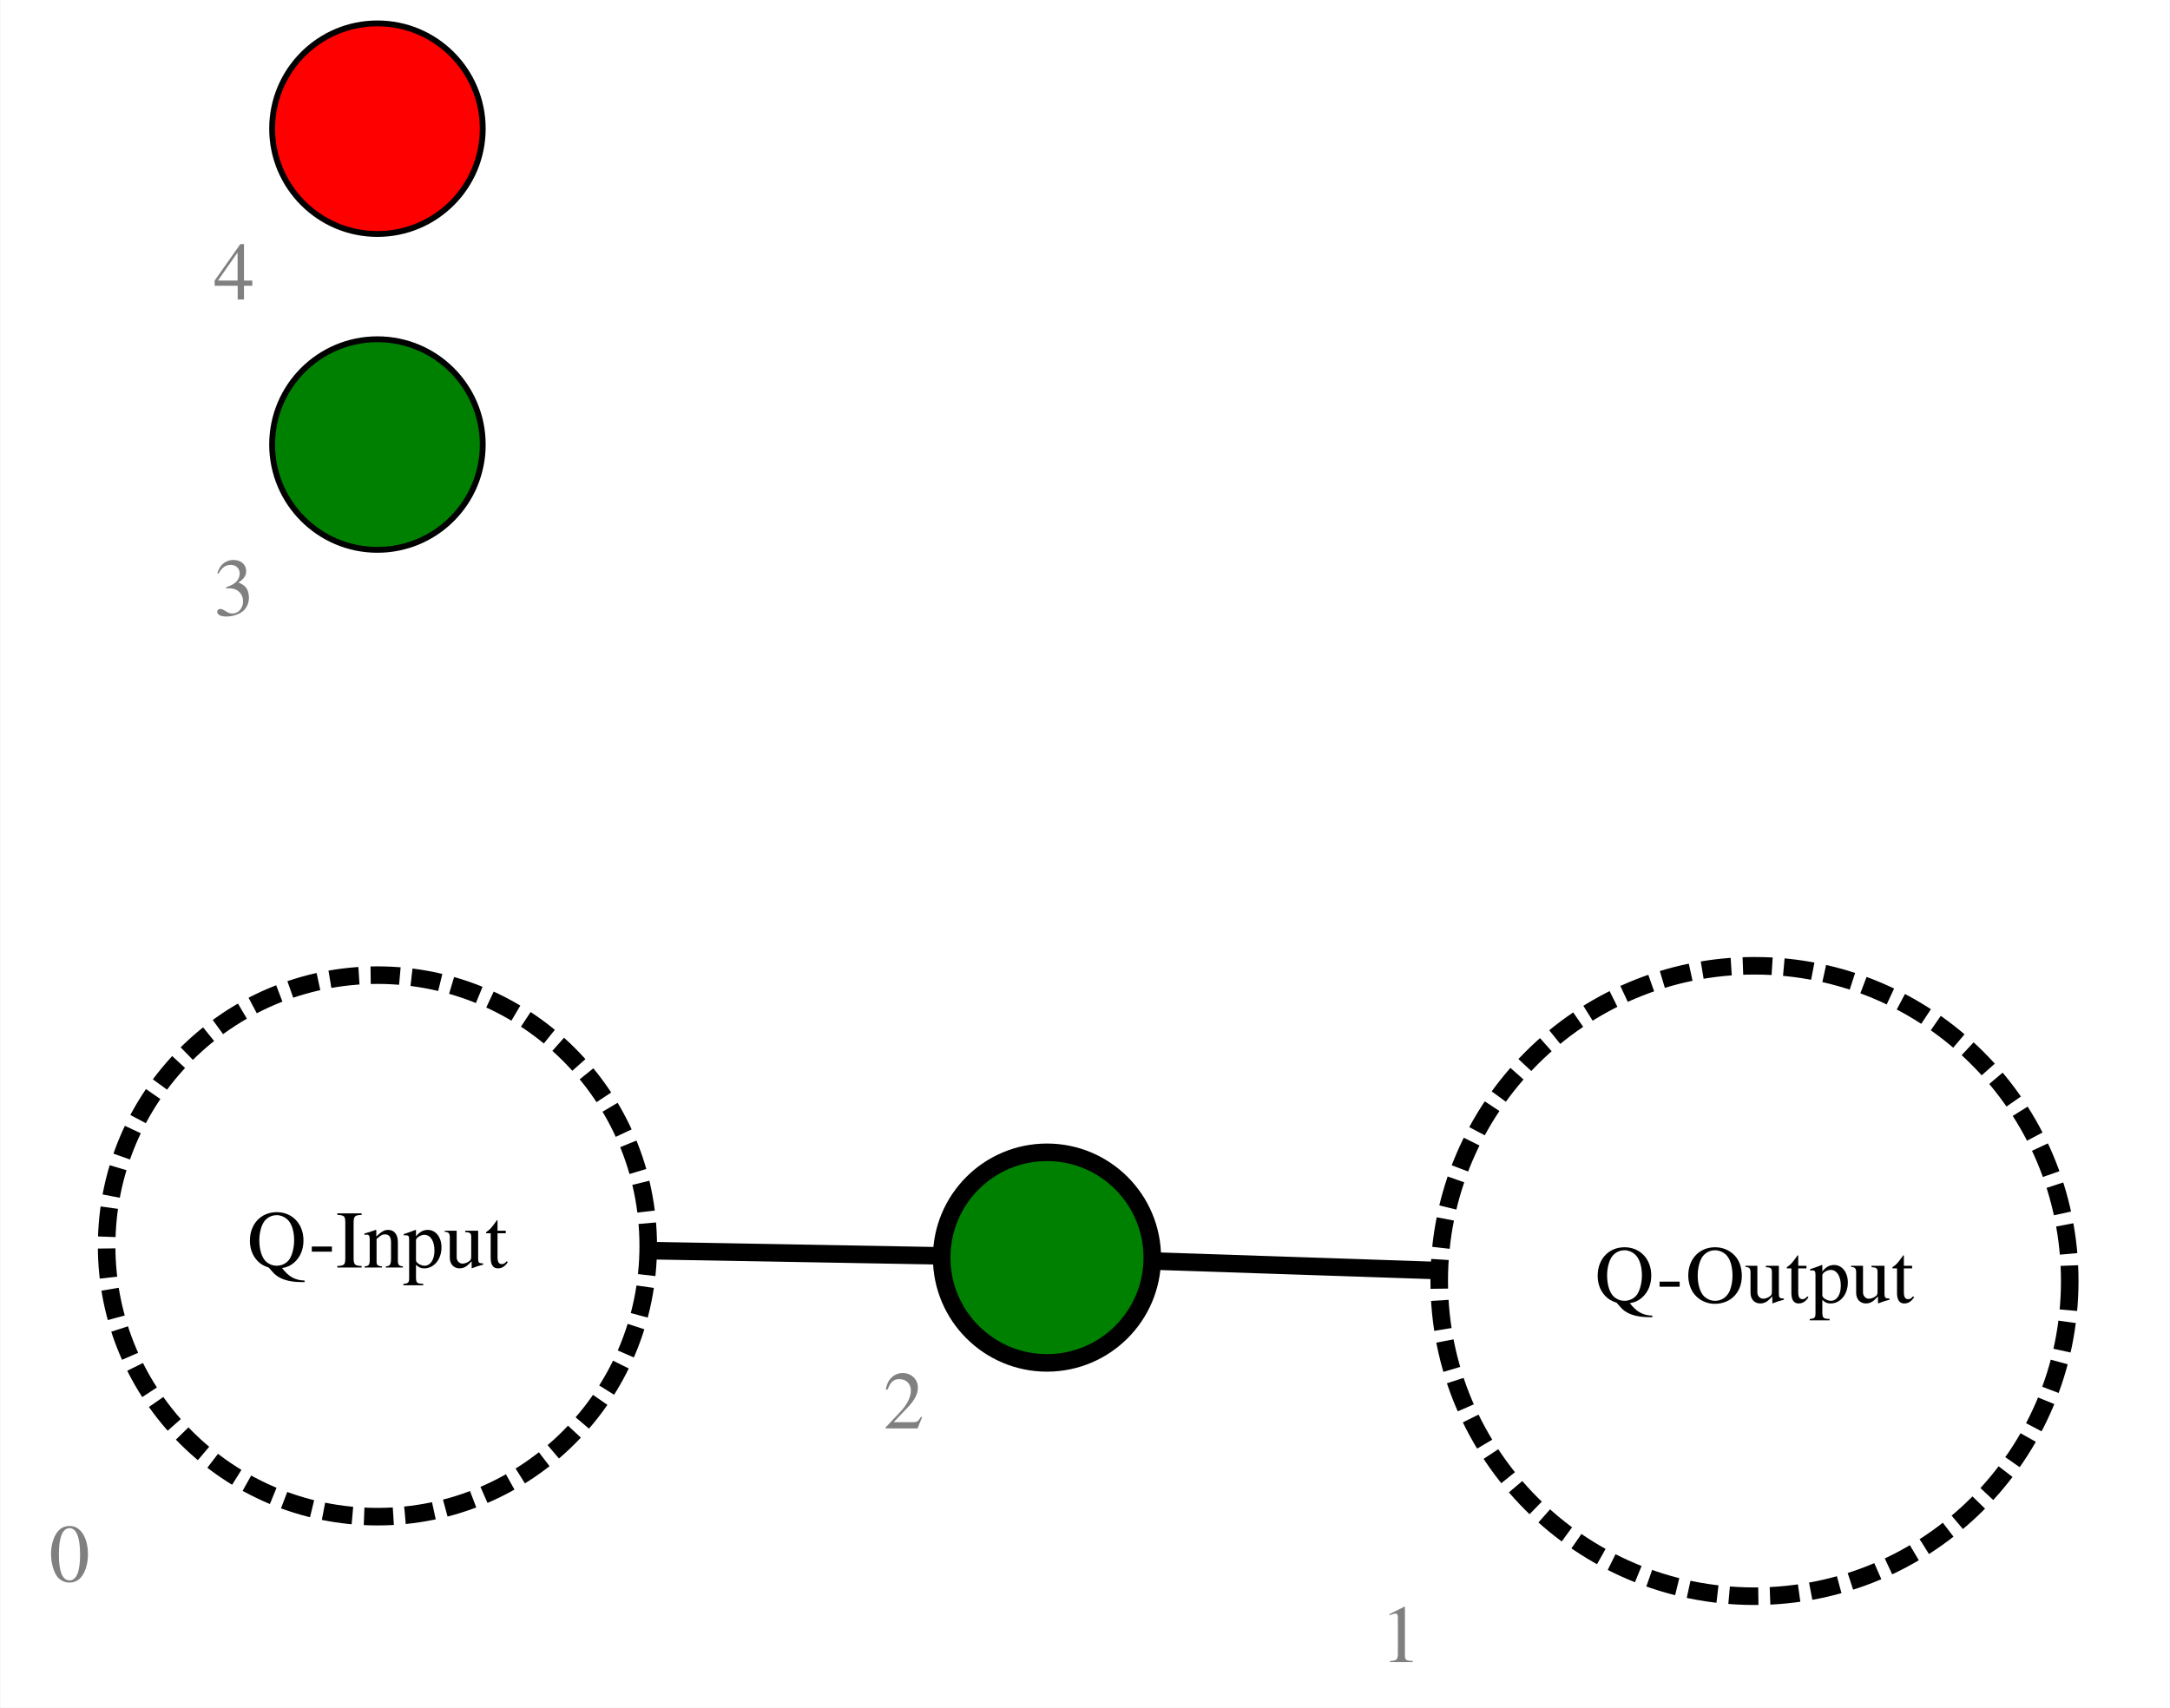
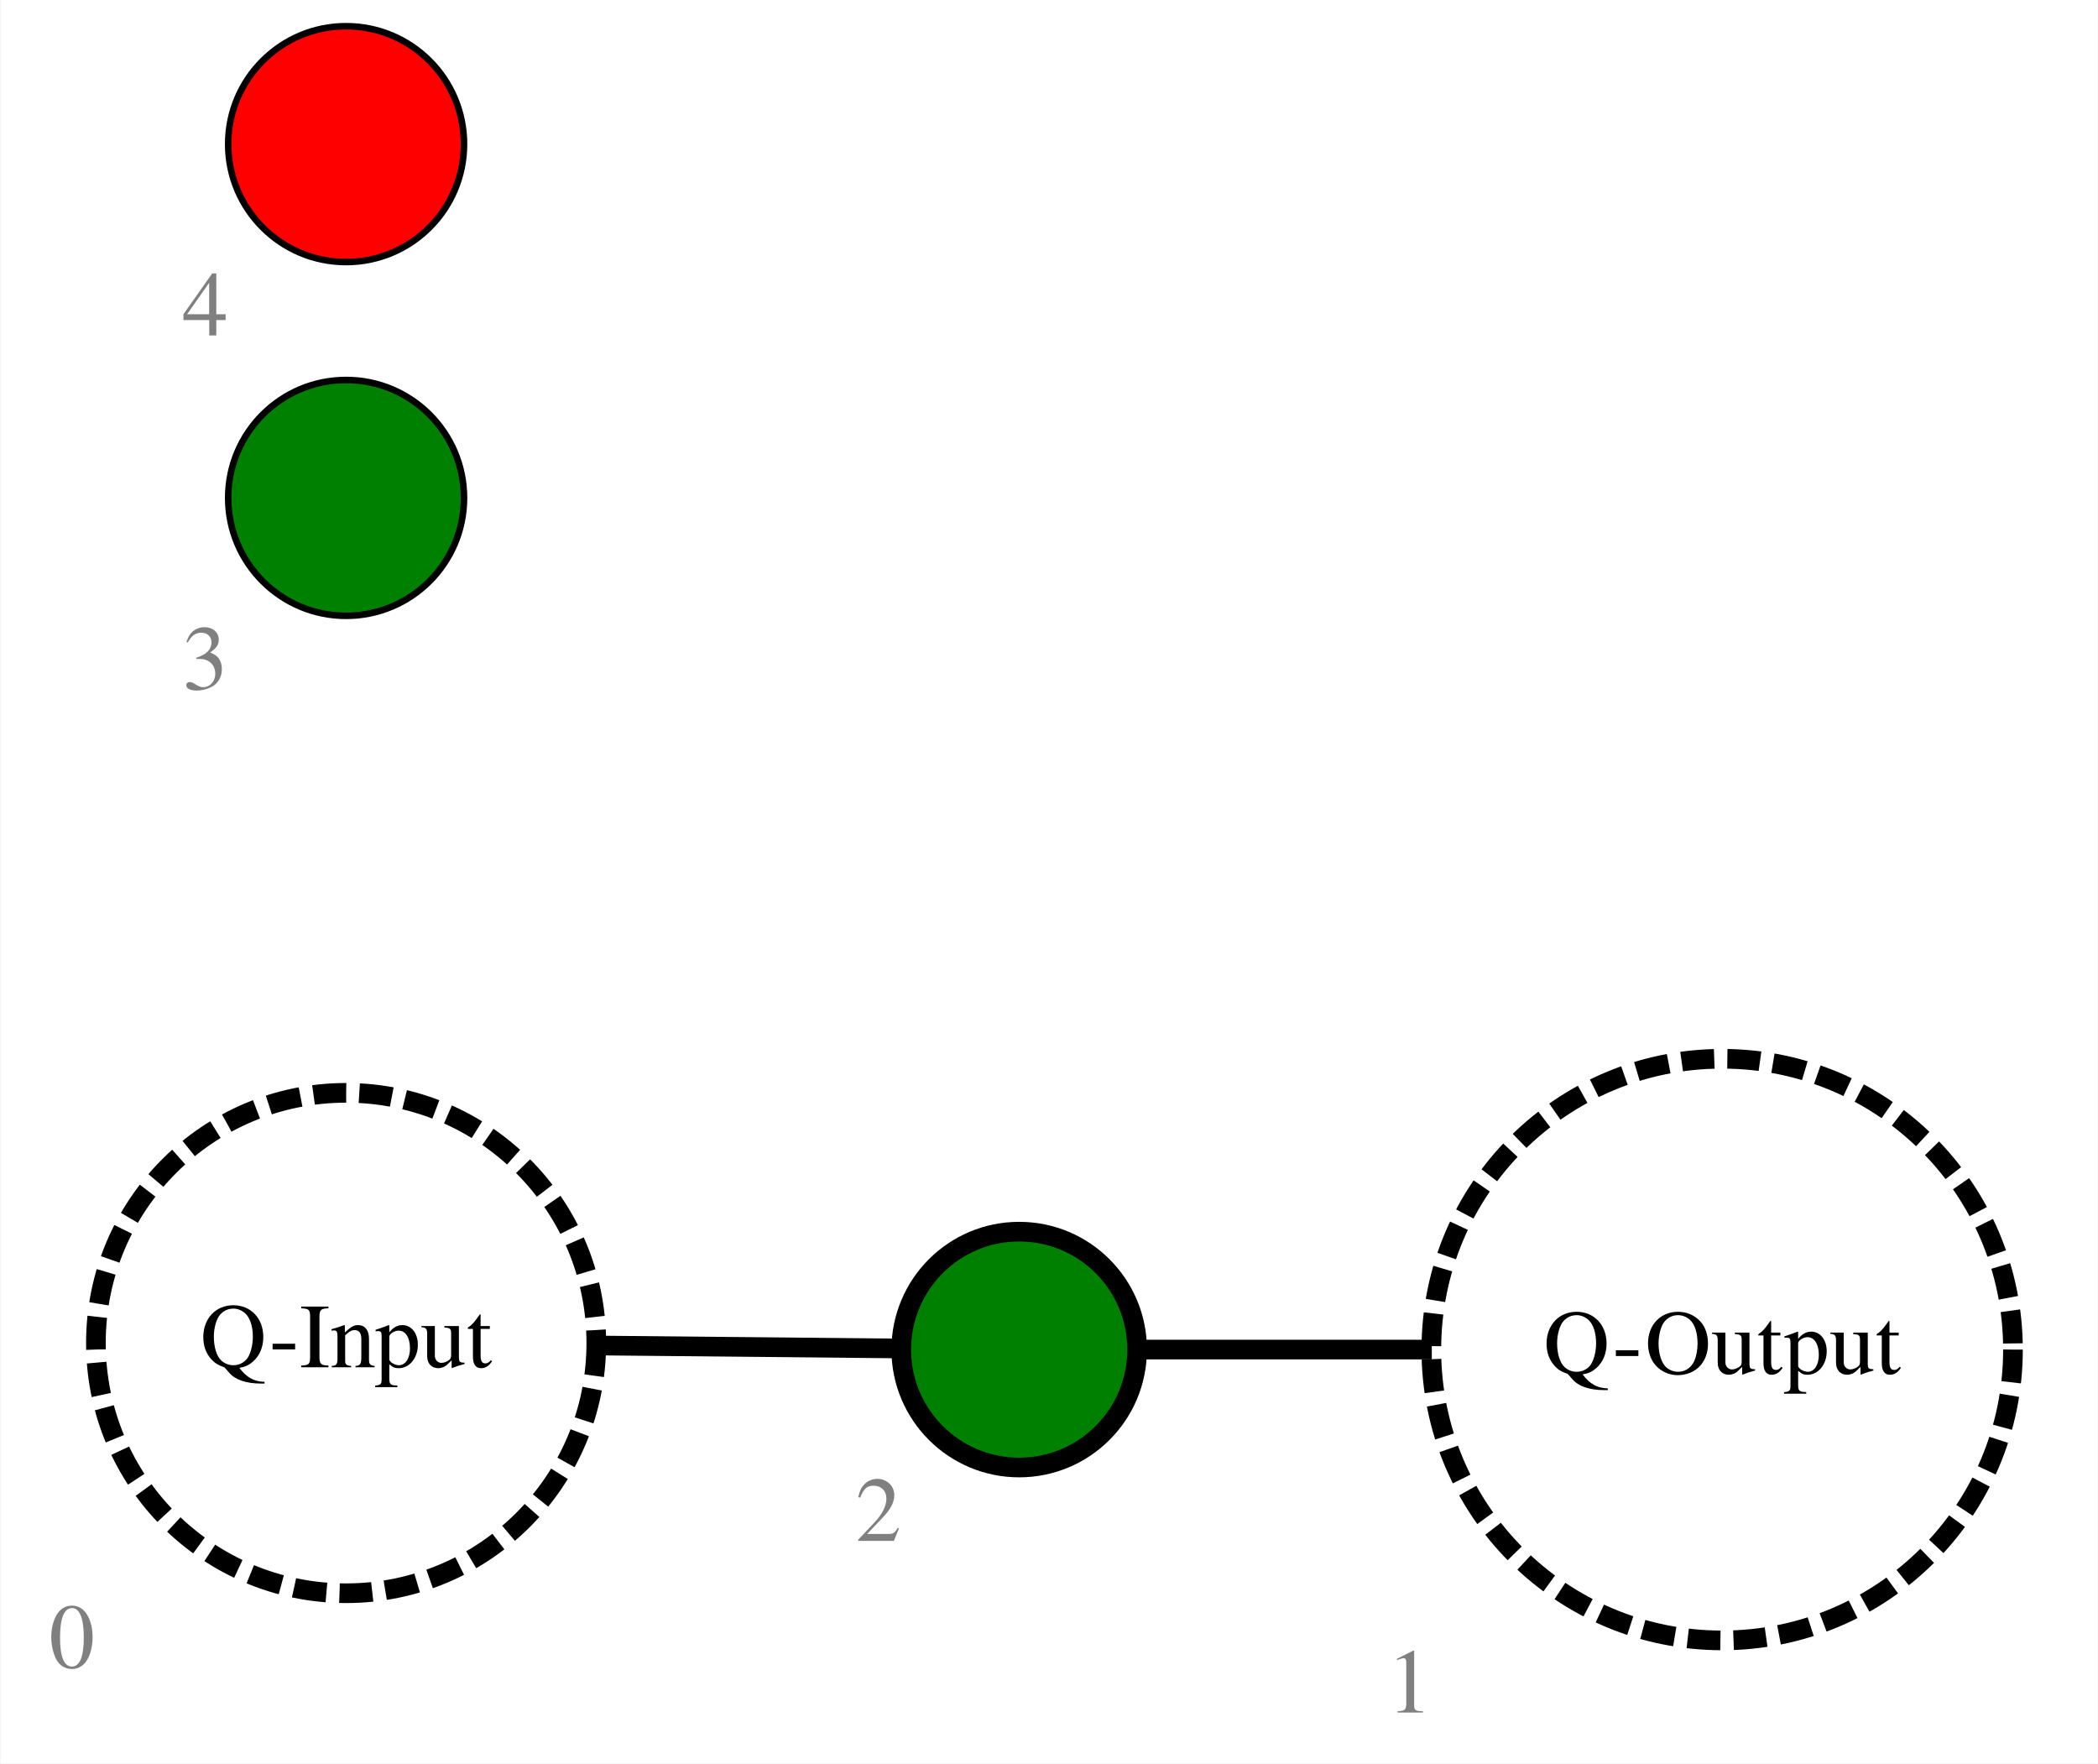
- <svg xmlns="http://www.w3.org/2000/svg" xmlns:xlink="http://www.w3.org/1999/xlink" width="371pt" height="292pt" viewBox="0.00 0.00 370.78 291.95">
-   <g id="graph0" class="graph" transform="scale(1 1) rotate(0) translate(4 287.95)">
-     <polygon fill="white" stroke="transparent" points="-4,4 -4,-287.95 366.78,-287.95 366.78,4 -4,4" />
+ <svg xmlns="http://www.w3.org/2000/svg" xmlns:xlink="http://www.w3.org/1999/xlink" width="320pt" height="269pt" viewBox="0.00 0.00 320.08 269.20">
+   <g id="graph0" class="graph" transform="scale(1 1) rotate(0) translate(4 265.2)">
+     <polygon fill="white" stroke="none" points="-4,4 -4,-265.2 316.08,-265.2 316.08,4 -4,4" />
    <g id="node1" class="node">
      <g id="a_node1">
        <a xlink:title="Q-Input">
-           <ellipse fill="white" stroke="black" stroke-width="3" stroke-dasharray="5,2" cx="60.44" cy="-74.95" rx="46.29" ry="46.29" />
-           <text text-anchor="middle" x="60.44" y="-71.25" font-family="Times,serif" font-size="14.00">Q-Input</text>
+           <ellipse fill="white" stroke="black" stroke-width="3" stroke-dasharray="5,2" cx="48.75" cy="-60.2" rx="38.19" ry="38.19" />
+           <text text-anchor="middle" x="48.75" y="-56.5" font-family="Times,serif" font-size="14.00">Q-Input</text>
        </a>
      </g>
-       <text text-anchor="start" x="4.3" y="-17.6" font-family="Times,serif" font-size="14.00" fill="grey">0</text>
+       <text text-anchor="start" x="3.4" y="-10.65" font-family="Times,serif" font-size="14.00" fill="grey">0</text>
    </g>
    <g id="node3" class="node">
      <g id="a_node3">
        <a xlink:title="Q-Z(0.0)">
-           <ellipse fill="green" stroke="black" stroke-width="3" cx="174.89" cy="-72.95" rx="18" ry="18" />
+           <ellipse fill="green" stroke="black" stroke-width="3" cx="151.49" cy="-59.2" rx="18" ry="18" />
        </a>
      </g>
-       <text text-anchor="start" x="146.89" y="-43.75" font-family="Times,serif" font-size="14.00" fill="grey">2</text>
+       <text text-anchor="start" x="126.49" y="-30" font-family="Times,serif" font-size="14.00" fill="grey">2</text>
    </g>
    <g id="edge1" class="edge">
-       <path fill="none" stroke="black" stroke-width="3" d="M106.86,-74.14C124.41,-73.83 143.43,-73.49 156.7,-73.25" />
+       <path fill="none" stroke="black" stroke-width="3" d="M87.26,-59.82C103.04,-59.67 120.62,-59.49 133.23,-59.37" />
    </g>
    <g id="node2" class="node">
      <g id="a_node2">
        <a xlink:title="Q-Output">
-           <ellipse fill="white" stroke="black" stroke-width="3" stroke-dasharray="5,2" cx="295.83" cy="-68.95" rx="53.89" ry="53.89" />
-           <text text-anchor="middle" x="295.83" y="-65.25" font-family="Times,serif" font-size="14.00">Q-Output</text>
+           <ellipse fill="white" stroke="black" stroke-width="3" stroke-dasharray="5,2" cx="258.79" cy="-59.2" rx="44.39" ry="44.39" />
+           <text text-anchor="middle" x="258.79" y="-55.5" font-family="Times,serif" font-size="14.00">Q-Output</text>
        </a>
      </g>
-       <text text-anchor="start" x="231.89" y="-3.8" font-family="Times,serif" font-size="14.00" fill="grey">1</text>
+       <text text-anchor="start" x="207.59" y="-3.8" font-family="Times,serif" font-size="14.00" fill="grey">1</text>
    </g>
    <g id="edge2" class="edge">
-       <path fill="none" stroke="black" stroke-width="3" d="M192.93,-72.37C205.78,-71.94 224.14,-71.32 241.74,-70.73" />
+       <path fill="none" stroke="black" stroke-width="3" d="M169.88,-59.2C182.03,-59.2 198.81,-59.2 214.47,-59.2" />
    </g>
    <g id="node4" class="node">
      <g id="a_node4">
        <a xlink:title="C-Z(0.0)">
-           <ellipse fill="green" stroke="black" cx="60.44" cy="-211.95" rx="18" ry="18" />
+           <ellipse fill="green" stroke="black" cx="48.75" cy="-189.2" rx="18" ry="18" />
        </a>
      </g>
-       <text text-anchor="start" x="32.44" y="-182.75" font-family="Times,serif" font-size="14.00" fill="grey">3</text>
+       <text text-anchor="start" x="23.75" y="-160" font-family="Times,serif" font-size="14.00" fill="grey">3</text>
    </g>
    <g id="node5" class="node">
      <g id="a_node5">
        <a xlink:title="C-X(0.0)">
-           <ellipse fill="red" stroke="black" cx="60.44" cy="-265.95" rx="18" ry="18" />
+           <ellipse fill="red" stroke="black" cx="48.75" cy="-243.2" rx="18" ry="18" />
        </a>
      </g>
-       <text text-anchor="start" x="32.44" y="-236.75" font-family="Times,serif" font-size="14.00" fill="grey">4</text>
+       <text text-anchor="start" x="23.75" y="-214" font-family="Times,serif" font-size="14.00" fill="grey">4</text>
    </g>
    <g id="node6" class="node">
</g>
    <g id="node7" class="node">
</g>
  </g>
</svg>
